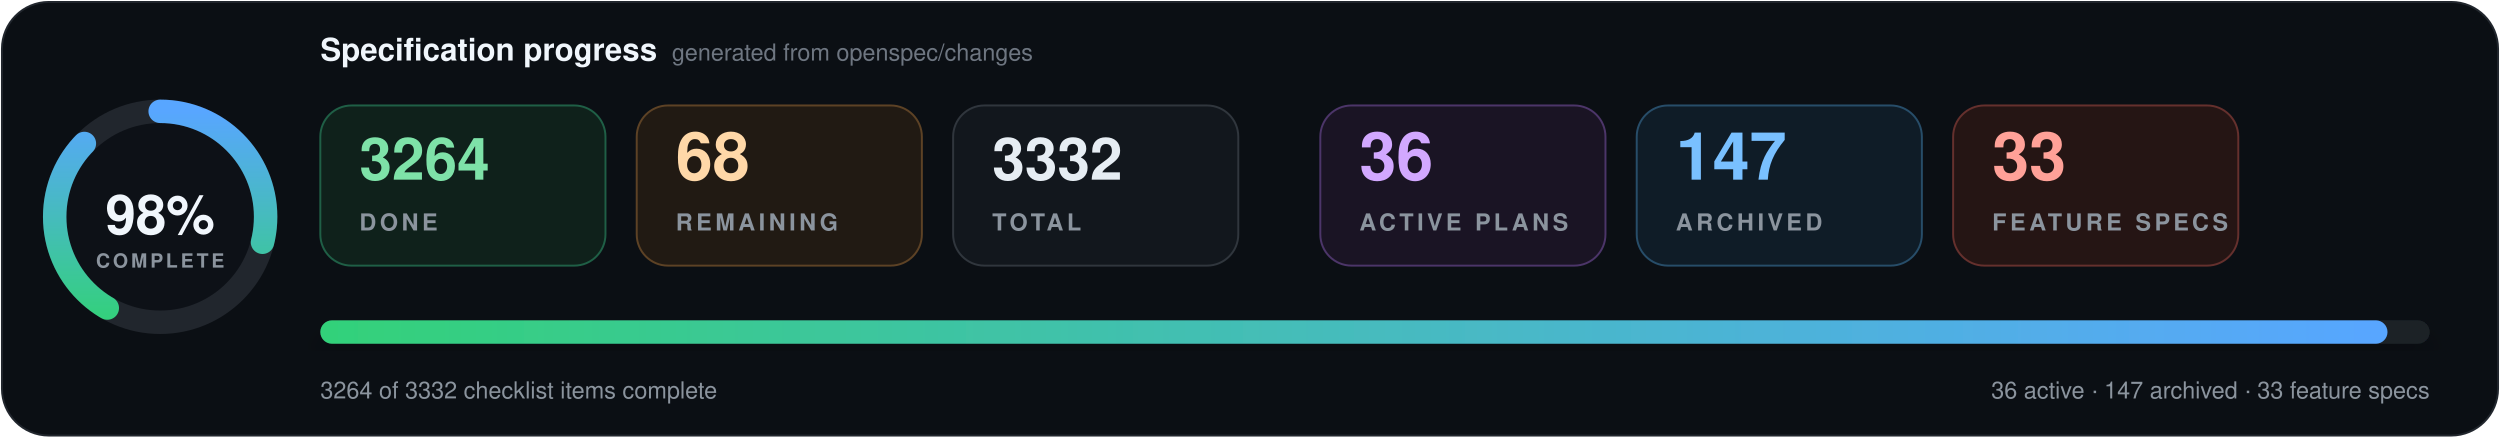
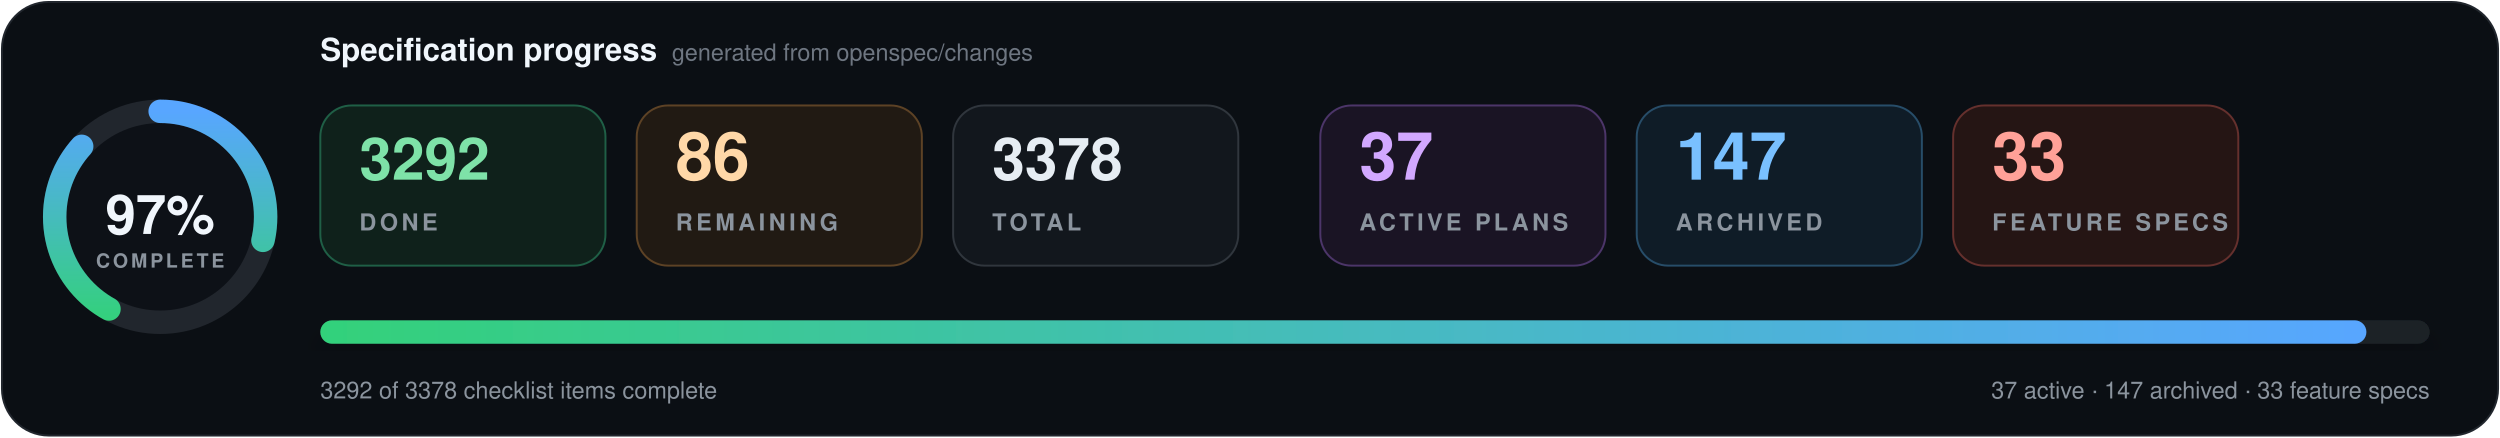
- <svg xmlns="http://www.w3.org/2000/svg" data-cache-version="1791045799" width="1280" height="224" viewBox="0 0 1280 224" role="img" aria-labelledby="title description" font-family="system-ui, -apple-system, BlinkMacSystemFont, 'Segoe UI', Helvetica, Arial, sans-serif" font-variant-numeric="tabular-nums">
+ <svg xmlns="http://www.w3.org/2000/svg" data-cache-version="1791051436" width="1280" height="224" viewBox="0 0 1280 224" role="img" aria-labelledby="title description" font-family="system-ui, -apple-system, BlinkMacSystemFont, 'Segoe UI', Helvetica, Arial, sans-serif" font-variant-numeric="tabular-nums">
  <defs>
    <linearGradient id="progress" x1="0" x2="1">
      <stop offset="0" stop-color="#33d17a" />
      <stop offset="1" stop-color="#58a6ff" />
    </linearGradient>
    <filter id="shadow" x="-10%" y="-20%" width="120%" height="150%">
      <feDropShadow dx="0" dy="7" stdDeviation="9" flood-color="#000" flood-opacity=".28" />
    </filter>
  </defs>
  <rect x="1" y="1" width="1278" height="222" rx="24" fill="#0b0f14" stroke="#21262d" />
  <g transform="translate(82 111)">
    <circle r="54" fill="#0d1117" stroke="#21262d" stroke-width="12" />
-     <circle r="54" fill="none" stroke="url(#progress)" stroke-width="12" stroke-linecap="round" pathLength="100" stroke-dasharray="98 100" transform="rotate(-90)" />
-     <text y="-1" text-anchor="middle" dominant-baseline="middle" fill="#f0f6fc" font-size="28" font-weight="800">98%</text>
+     <circle r="54" fill="none" stroke="url(#progress)" stroke-width="12" stroke-linecap="round" pathLength="100" stroke-dasharray="97 100" transform="rotate(-90)" />
+     <text y="-1" text-anchor="middle" dominant-baseline="middle" fill="#f0f6fc" font-size="28" font-weight="800">97%</text>
    <text y="26" text-anchor="middle" fill="#8b949e" font-size="10" font-weight="700" letter-spacing="1.5">COMPLETE</text>
  </g>
  <text x="164" y="31" fill="#f0f6fc" font-size="16" font-weight="750">Specification progress</text>
  <text x="344" y="31" fill="#6e7681" font-size="12">generated from openspec/changes</text>
  <g transform="translate(164 54)">
    <rect width="146" height="82" rx="16" fill="#0f211b" stroke="#1f5f46" />
-     <text x="20" y="38" fill="#7ee2a8" font-size="30" font-weight="750">3264</text>
+     <text x="20" y="38" fill="#7ee2a8" font-size="30" font-weight="750">3292</text>
    <text x="20" y="64" fill="#8b949e" font-size="12" font-weight="700" letter-spacing="1.8">DONE</text>
  </g>
  <g transform="translate(326 54)">
    <rect width="146" height="82" rx="16" fill="#211a13" stroke="#5d4225" />
-     <text x="20" y="38" fill="#ffd8a8" font-size="34" font-weight="750">68</text>
+     <text x="20" y="38" fill="#ffd8a8" font-size="34" font-weight="750">86</text>
    <text x="20" y="64" fill="#8b949e" font-size="12" font-weight="700" letter-spacing="1.8">REMAINING</text>
  </g>
  <g transform="translate(488 54)">
    <rect width="146" height="82" rx="16" fill="#12171d" stroke="#30363d" />
-     <text x="20" y="38" fill="#e6edf3" font-size="30" font-weight="750">3332</text>
+     <text x="20" y="38" fill="#e6edf3" font-size="30" font-weight="750">3378</text>
    <text x="20" y="64" fill="#8b949e" font-size="12" font-weight="700" letter-spacing="1.8">TOTAL</text>
  </g>
  <g transform="translate(676 54)">
    <rect width="146" height="82" rx="16" fill="#1a1424" stroke="#4c3569" />
-     <text x="20" y="38" fill="#d2a8ff" font-size="34" font-weight="750">36</text>
+     <text x="20" y="38" fill="#d2a8ff" font-size="34" font-weight="750">37</text>
    <text x="20" y="64" fill="#8b949e" font-size="12" font-weight="700" letter-spacing="1.8">ACTIVE PLANS</text>
  </g>
  <g transform="translate(838 54)">
    <rect width="146" height="82" rx="16" fill="#0f1c27" stroke="#274d69" />
    <text x="20" y="38" fill="#79c0ff" font-size="34" font-weight="750">147</text>
    <text x="20" y="64" fill="#8b949e" font-size="12" font-weight="700" letter-spacing="1.8">ARCHIVED</text>
  </g>
  <g transform="translate(1000 54)">
    <rect width="146" height="82" rx="16" fill="#251514" stroke="#65302d" />
    <text x="20" y="38" fill="#ffa198" font-size="34" font-weight="750">33</text>
    <text x="20" y="64" fill="#8b949e" font-size="12" font-weight="700" letter-spacing="1.8">FEATURE SPECS</text>
  </g>
  <g filter="url(#shadow)">
    <rect x="164" y="164" width="1080" height="12" rx="6" fill="#1b2128" />
-     <rect x="164" y="164" width="1058.4" height="12" rx="6" fill="url(#progress)" />
+     <rect x="164" y="164" width="1047.6" height="12" rx="6" fill="url(#progress)" />
  </g>
-   <text x="164" y="204" fill="#8b949e" font-size="12">3264 of 3332 checklist items complete</text>
-   <text x="1244" y="204" text-anchor="end" fill="#8b949e" font-size="12">36 active · 147 archived · 33 feature specs</text>
+   <text x="164" y="204" fill="#8b949e" font-size="12">3292 of 3378 checklist items complete</text>
+   <text x="1244" y="204" text-anchor="end" fill="#8b949e" font-size="12">37 active · 147 archived · 33 feature specs</text>
</svg>
